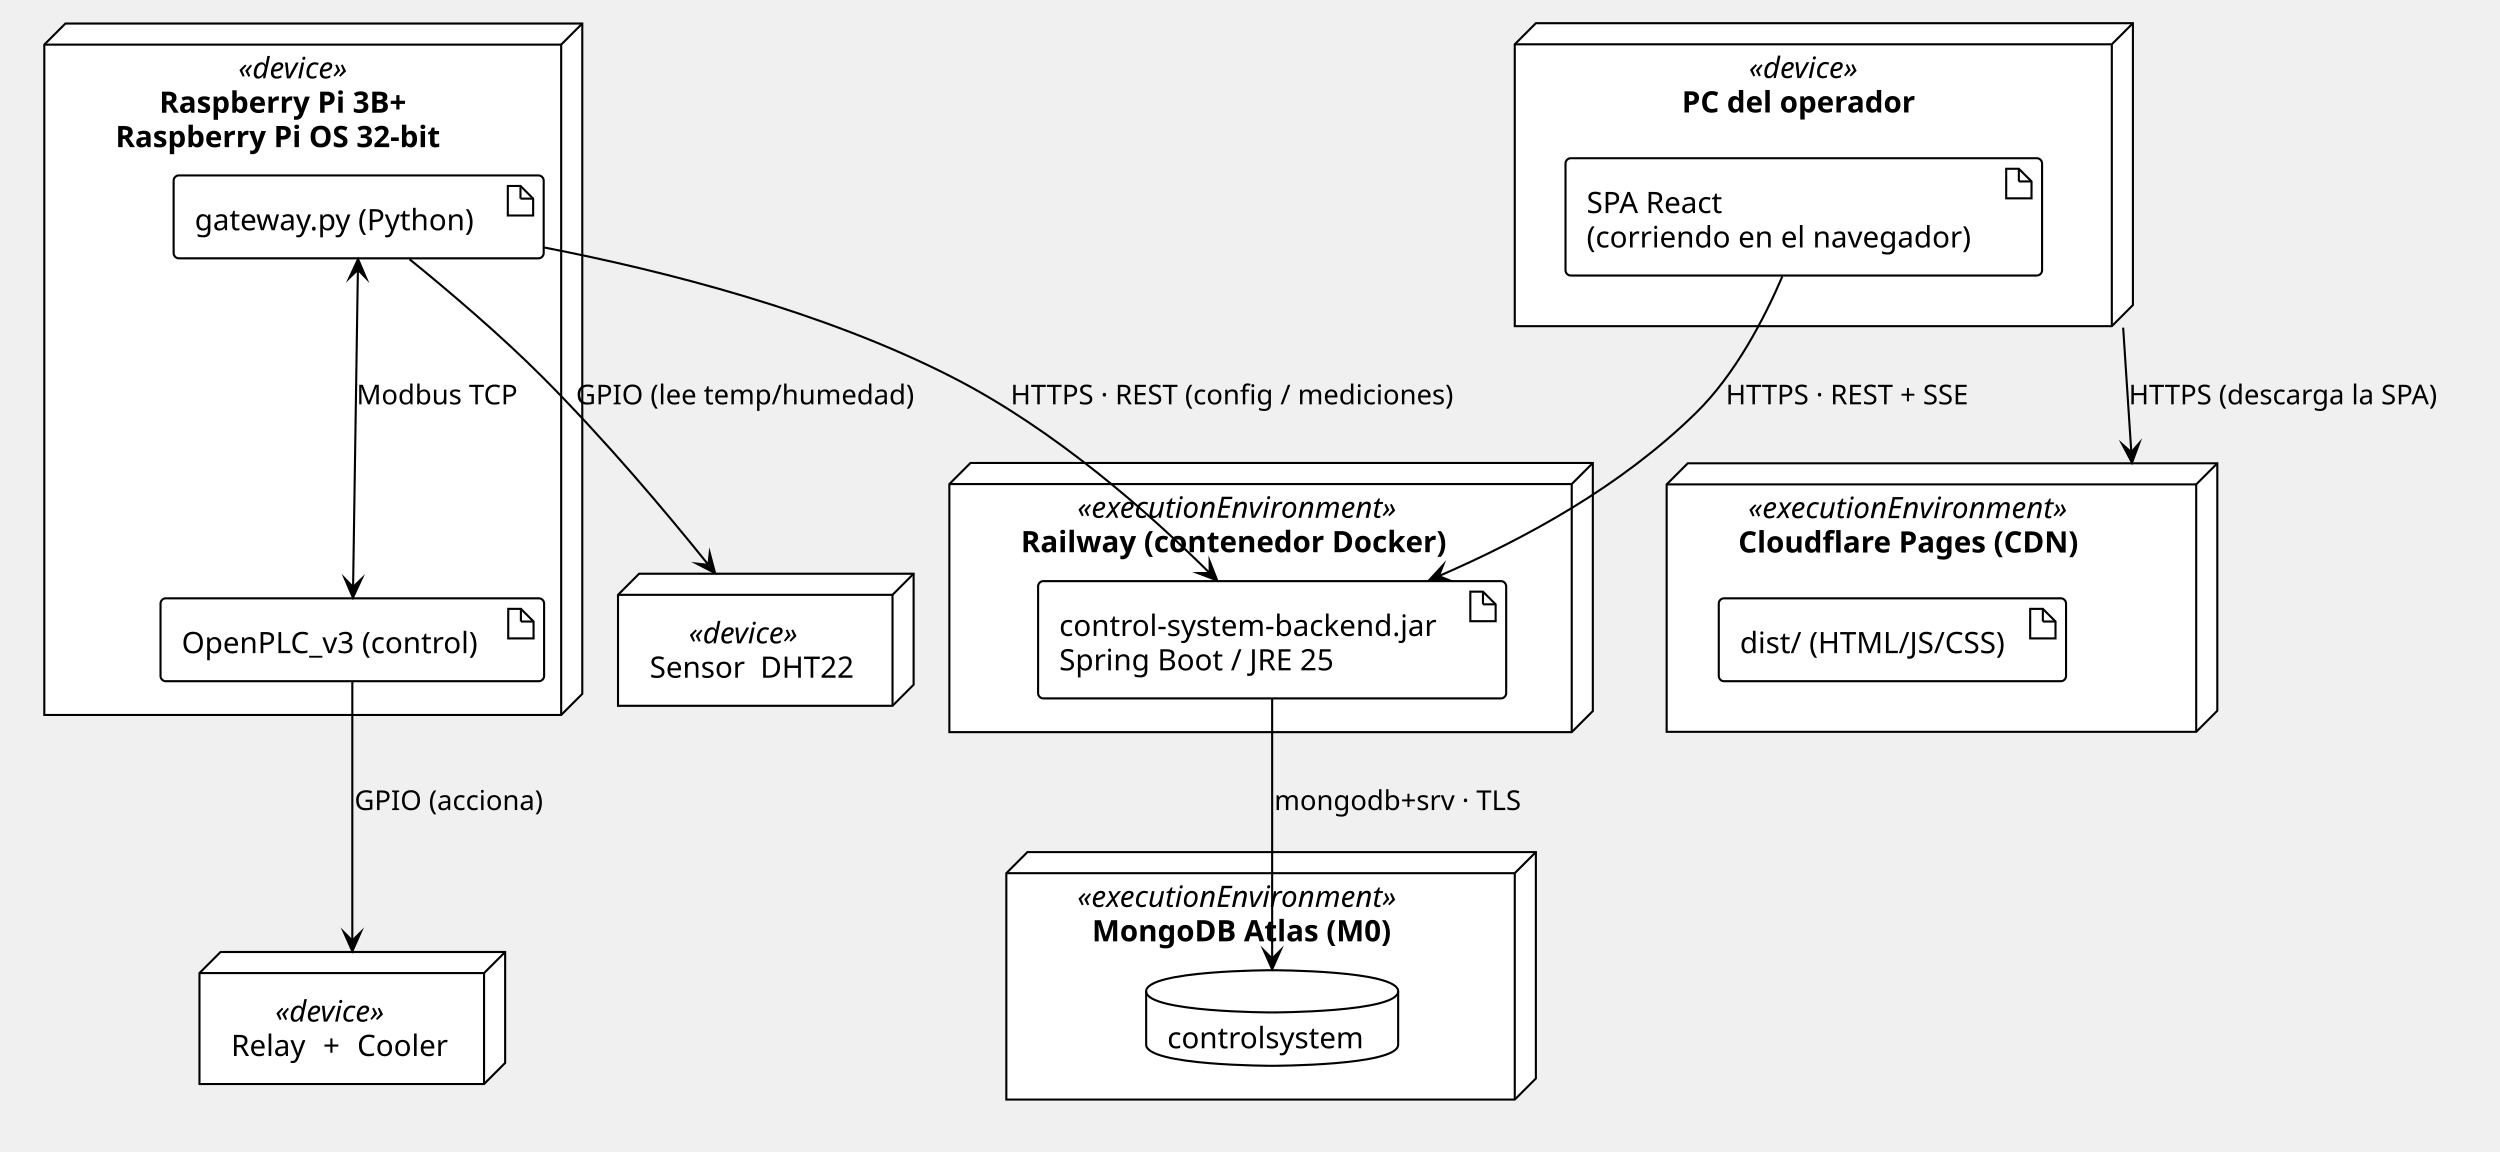
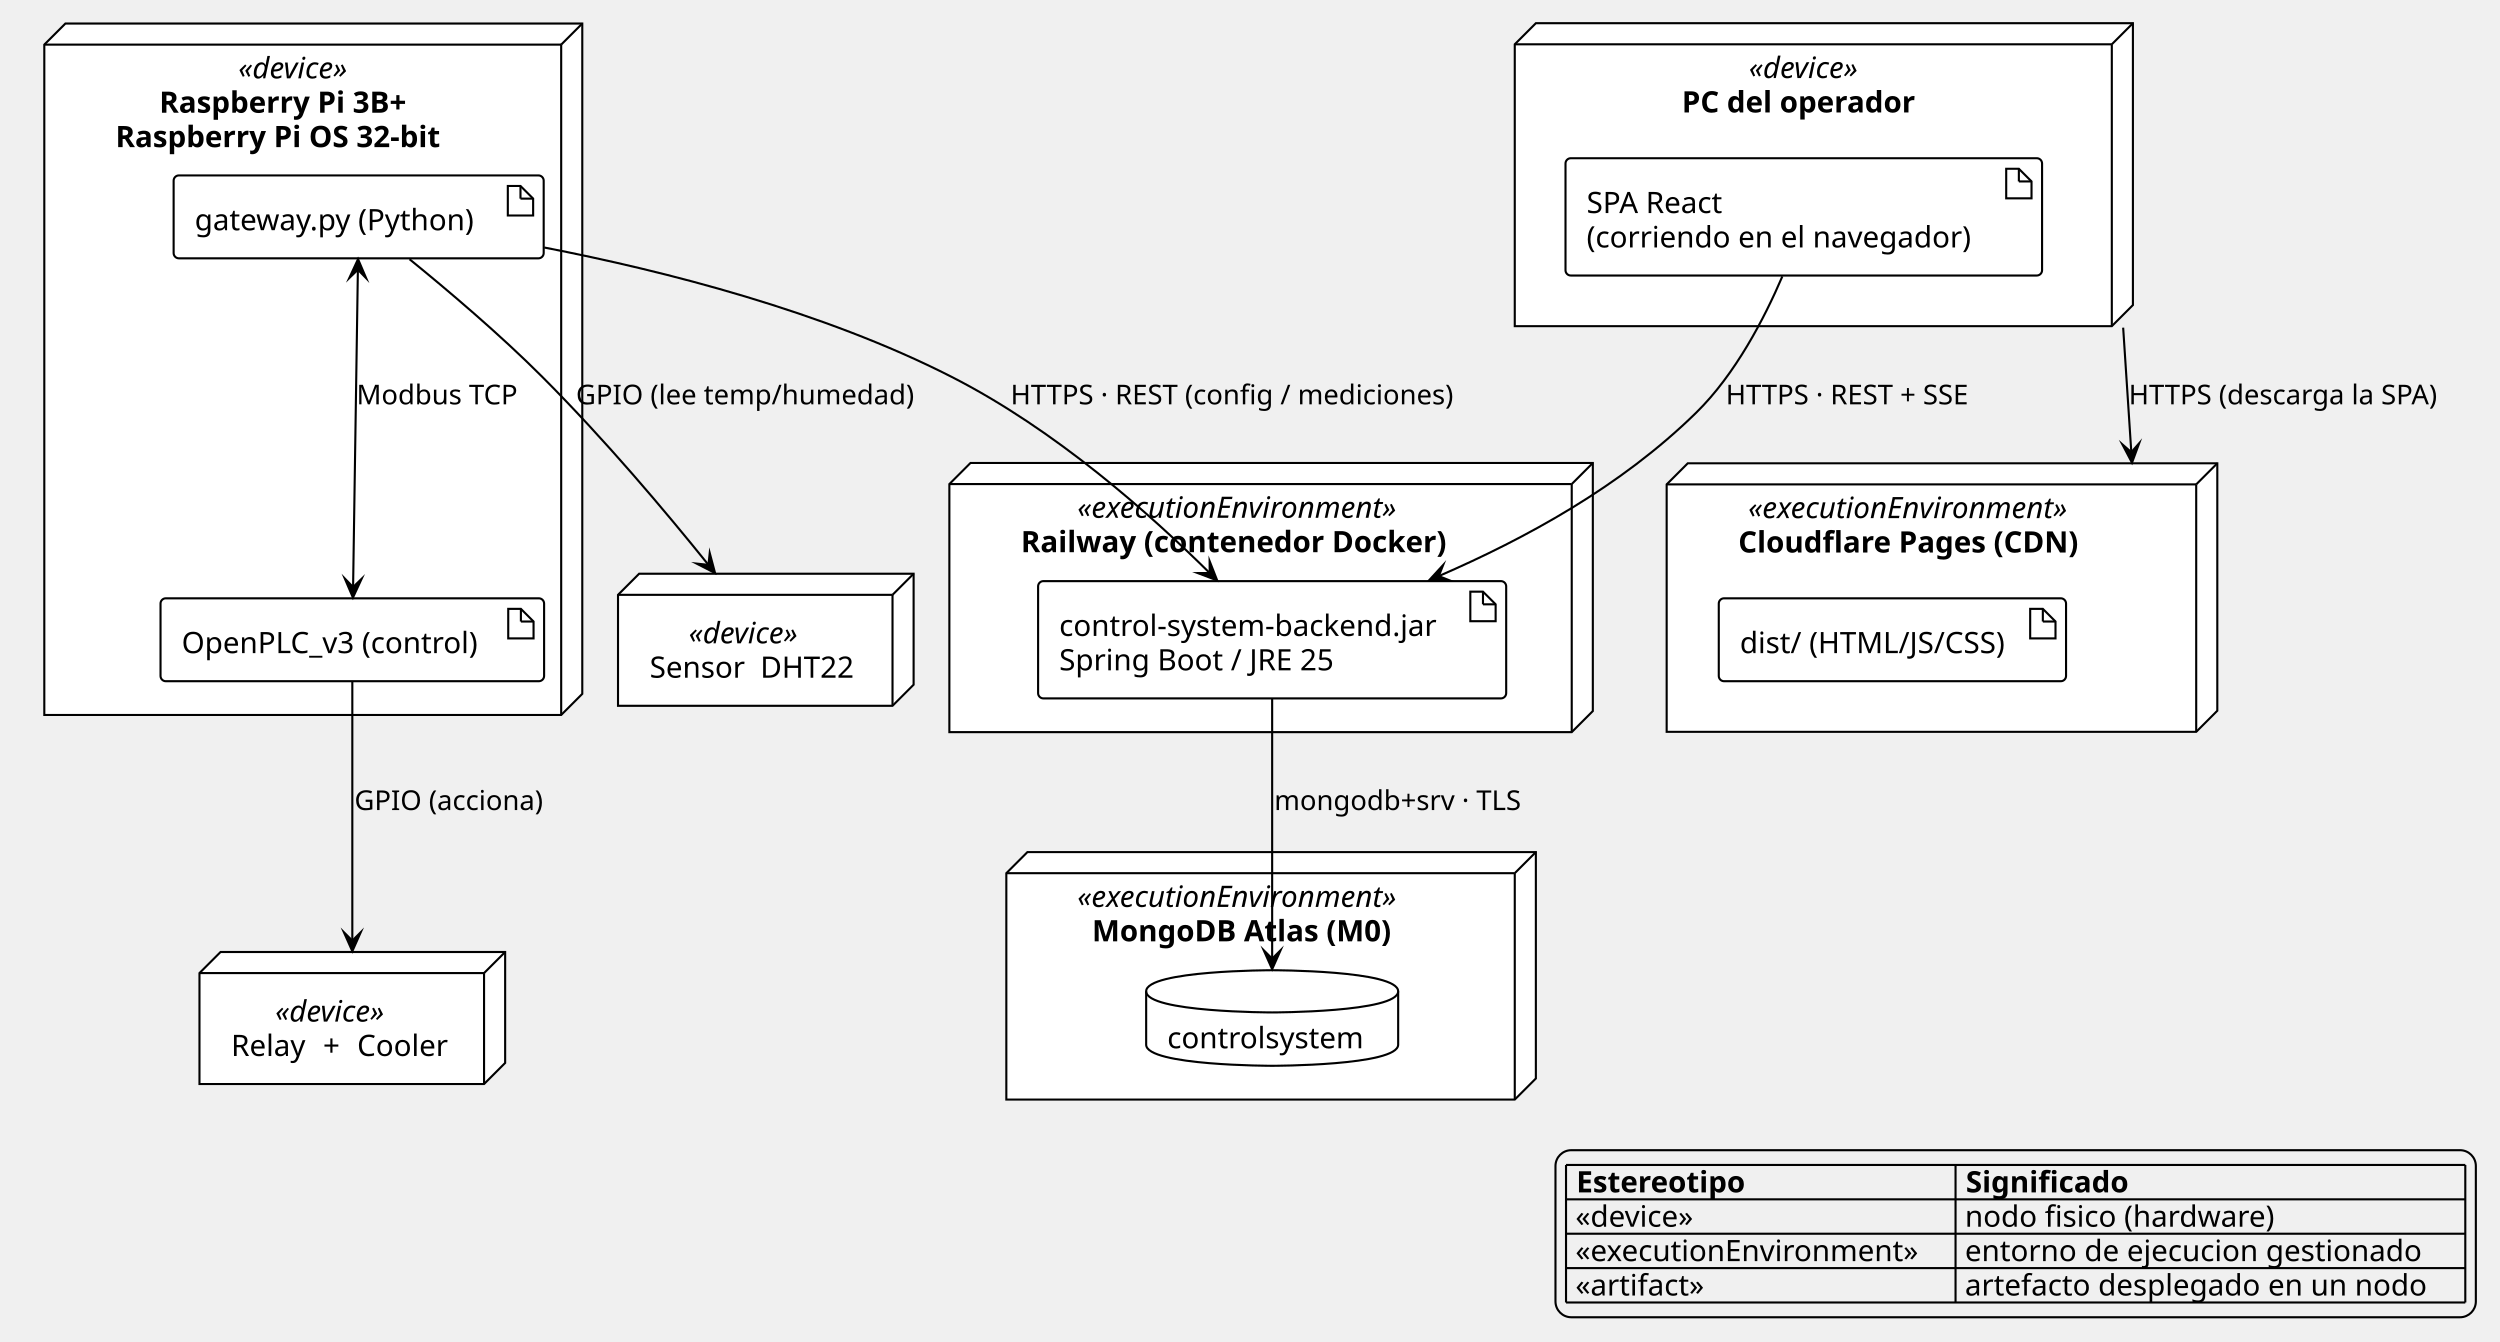
- <svg xmlns="http://www.w3.org/2000/svg" version="1.1" data-diagram-type="DESCRIPTION" style="width:1185px;height:546px;background:#FFFFFF;" width="1185px" height="546px" viewBox="0 0 1185 546" zoomAndPan="magnify" preserveAspectRatio="none" contentStyleType="text/css">
+ <svg xmlns="http://www.w3.org/2000/svg" version="1.1" data-diagram-type="DESCRIPTION" style="width:1185px;height:636px;background:#FFFFFF;" width="1185px" height="636px" viewBox="0 0 1185 636" zoomAndPan="magnify" preserveAspectRatio="none" contentStyleType="text/css">
  <defs />
  <g>
    <g class="cluster" data-qualified-name="PC" id="ent0001" data-source-line="10">
      <polygon points="718,21,728,11,1011,11,1011,144.6,1001,154.6,718,154.6,718,21" fill="#FFFFFF" style="stroke:#000000;stroke-width:1;stroke-linejoin:miter;stroke-miterlimit:10;" />
      <line x1="1001" y1="21" x2="1011" y2="11" style="stroke:#000000;stroke-width:1;" />
      <line x1="718" y1="21" x2="1001" y2="21" style="stroke:#000000;stroke-width:1;" />
      <line x1="1001" y1="21" x2="1001" y2="154.6" style="stroke:#000000;stroke-width:1;" />
      <text x="828.942" y="36.995" fill="#000000" font-size="14" lengthAdjust="spacing" textLength="63.116" font-style="italic" font-family="Verdana">«device»</text>
      <text x="797.186" y="53.292" fill="#000000" font-size="14" lengthAdjust="spacing" textLength="126.629" font-weight="700" font-family="Verdana">PC del operador</text>
    </g>
    <g class="cluster" data-qualified-name="CF" id="ent0003" data-source-line="13">
      <polygon points="790,229.6,800,219.6,1051,219.6,1051,336.89,1041,346.89,790,346.89,790,229.6" fill="#FFFFFF" style="stroke:#000000;stroke-width:1;stroke-linejoin:miter;stroke-miterlimit:10;" />
      <line x1="1041" y1="229.6" x2="1051" y2="219.6" style="stroke:#000000;stroke-width:1;" />
      <line x1="790" y1="229.6" x2="1041" y2="229.6" style="stroke:#000000;stroke-width:1;" />
      <line x1="1041" y1="229.6" x2="1041" y2="346.89" style="stroke:#000000;stroke-width:1;" />
      <text x="828.634" y="245.595" fill="#000000" font-size="14" lengthAdjust="spacing" textLength="175.731" font-style="italic" font-family="Verdana">«executionEnvironment»</text>
      <text x="823.935" y="261.892" fill="#000000" font-size="14" lengthAdjust="spacing" textLength="185.131" font-weight="700" font-family="Verdana">Cloudflare Pages (CDN)</text>
    </g>
    <g class="cluster" data-qualified-name="RW" id="ent0005" data-source-line="16">
      <polygon points="450,229.45,460,219.45,755,219.45,755,337.04,745,347.04,450,347.04,450,229.45" fill="#FFFFFF" style="stroke:#000000;stroke-width:1;stroke-linejoin:miter;stroke-miterlimit:10;" />
      <line x1="745" y1="229.45" x2="755" y2="219.45" style="stroke:#000000;stroke-width:1;" />
      <line x1="450" y1="229.45" x2="745" y2="229.45" style="stroke:#000000;stroke-width:1;" />
      <line x1="745" y1="229.45" x2="745" y2="347.04" style="stroke:#000000;stroke-width:1;" />
      <text x="510.634" y="245.445" fill="#000000" font-size="14" lengthAdjust="spacing" textLength="175.731" font-style="italic" font-family="Verdana">«executionEnvironment»</text>
      <text x="483.899" y="261.742" fill="#000000" font-size="14" lengthAdjust="spacing" textLength="229.202" font-weight="700" font-family="Verdana">Railway (contenedor Docker)</text>
    </g>
    <g class="cluster" data-qualified-name="ATLAS" id="ent0007" data-source-line="19">
      <polygon points="477,413.89,487,403.89,728,403.89,728,511.19,718,521.19,477,521.19,477,413.89" fill="#FFFFFF" style="stroke:#000000;stroke-width:1;stroke-linejoin:miter;stroke-miterlimit:10;" />
      <line x1="718" y1="413.89" x2="728" y2="403.89" style="stroke:#000000;stroke-width:1;" />
      <line x1="477" y1="413.89" x2="718" y2="413.89" style="stroke:#000000;stroke-width:1;" />
      <line x1="718" y1="413.89" x2="718" y2="521.19" style="stroke:#000000;stroke-width:1;" />
      <text x="510.634" y="429.885" fill="#000000" font-size="14" lengthAdjust="spacing" textLength="175.731" font-style="italic" font-family="Verdana">«executionEnvironment»</text>
      <text x="517.614" y="446.182" fill="#000000" font-size="14" lengthAdjust="spacing" textLength="161.773" font-weight="700" font-family="Verdana">MongoDB Atlas (M0)</text>
    </g>
    <g class="cluster" data-qualified-name="RPI" id="ent0009" data-source-line="22">
      <polygon points="21,21.15,31,11.15,276,11.15,276,328.89,266,338.89,21,338.89,21,21.15" fill="#FFFFFF" style="stroke:#000000;stroke-width:1;stroke-linejoin:miter;stroke-miterlimit:10;" />
      <line x1="266" y1="21.15" x2="276" y2="11.15" style="stroke:#000000;stroke-width:1;" />
      <line x1="21" y1="21.15" x2="266" y2="21.15" style="stroke:#000000;stroke-width:1;" />
      <line x1="266" y1="21.15" x2="266" y2="338.89" style="stroke:#000000;stroke-width:1;" />
      <text x="112.942" y="37.145" fill="#000000" font-size="14" lengthAdjust="spacing" textLength="63.116" font-style="italic" font-family="Verdana">«device»</text>
      <text x="75.508" y="53.442" fill="#000000" font-size="14" lengthAdjust="spacing" textLength="137.983" font-weight="700" font-family="Verdana">Raspberry Pi 3B+</text>
      <text x="54.748" y="69.739" fill="#000000" font-size="14" lengthAdjust="spacing" textLength="179.505" font-weight="700" font-family="Verdana">Raspberry Pi OS 32-bit</text>
    </g>
    <g class="entity" data-qualified-name="PC.SPA" id="ent0002" data-source-line="11">
      <rect x="742.05" y="75" width="225.891" height="55.594" fill="#FFFFFF" style="stroke:#000000;stroke-width:1;" rx="2.5" ry="2.5" />
      <polygon points="950.941,80,950.941,94,962.941,94,962.941,86,956.941,80,950.941,80" fill="#FFFFFF" style="stroke:#000000;stroke-width:1;stroke-linejoin:miter;stroke-miterlimit:10;" />
      <line x1="956.941" y1="80" x2="956.941" y2="86" style="stroke:#000000;stroke-width:1;" />
      <line x1="962.941" y1="86" x2="956.941" y2="86" style="stroke:#000000;stroke-width:1;" />
      <text x="752.05" y="100.995" fill="#000000" font-size="14" lengthAdjust="spacing" textLength="71.463" font-family="Verdana">SPA React</text>
      <text x="752.05" y="117.292" fill="#000000" font-size="14" lengthAdjust="spacing" textLength="195.891" font-family="Verdana">(corriendo en el navegador)</text>
    </g>
    <g class="entity" data-qualified-name="CF.DIST" id="ent0004" data-source-line="14">
      <rect x="814.7" y="283.6" width="164.606" height="39.297" fill="#FFFFFF" style="stroke:#000000;stroke-width:1;" rx="2.5" ry="2.5" />
      <polygon points="962.306,288.6,962.306,302.6,974.306,302.6,974.306,294.6,968.306,288.6,962.306,288.6" fill="#FFFFFF" style="stroke:#000000;stroke-width:1;stroke-linejoin:miter;stroke-miterlimit:10;" />
      <line x1="968.306" y1="288.6" x2="968.306" y2="294.6" style="stroke:#000000;stroke-width:1;" />
      <line x1="974.306" y1="294.6" x2="968.306" y2="294.6" style="stroke:#000000;stroke-width:1;" />
      <text x="824.7" y="309.595" fill="#000000" font-size="14" lengthAdjust="spacing" textLength="134.606" font-family="Verdana">dist/ (HTML/JS/CSS)</text>
    </g>
    <g class="entity" data-qualified-name="RW.JAR" id="ent0006" data-source-line="17">
      <rect x="492.06" y="275.45" width="221.871" height="55.594" fill="#FFFFFF" style="stroke:#000000;stroke-width:1;" rx="2.5" ry="2.5" />
      <polygon points="696.931,280.45,696.931,294.45,708.931,294.45,708.931,286.45,702.931,280.45,696.931,280.45" fill="#FFFFFF" style="stroke:#000000;stroke-width:1;stroke-linejoin:miter;stroke-miterlimit:10;" />
      <line x1="702.931" y1="280.45" x2="702.931" y2="286.45" style="stroke:#000000;stroke-width:1;" />
      <line x1="708.931" y1="286.45" x2="702.931" y2="286.45" style="stroke:#000000;stroke-width:1;" />
      <text x="502.06" y="301.445" fill="#000000" font-size="14" lengthAdjust="spacing" textLength="191.871" font-family="Verdana">control-system-backend.jar</text>
      <text x="502.06" y="317.742" fill="#000000" font-size="14" lengthAdjust="spacing" textLength="140.438" font-family="Verdana">Spring Boot / JRE 25</text>
    </g>
    <g class="entity" data-qualified-name="ATLAS.DB" id="ent0008" data-source-line="20">
      <path d="M543.28,469.89 C543.28,459.89 603.005,459.89 603.005,459.89 C603.005,459.89 662.729,459.89 662.729,469.89 L662.729,495.187 C662.729,505.187 603.005,505.187 603.005,505.187 C603.005,505.187 543.28,505.187 543.28,495.187 L543.28,469.89" style="stroke:#000000;stroke-width:1;" fill="#FFFFFF" />
      <path d="M543.28,469.89 C543.28,479.89 603.005,479.89 603.005,479.89 C603.005,479.89 662.729,479.89 662.729,469.89" style="stroke:#000000;stroke-width:1;" fill="none" />
      <text x="553.28" y="496.885" fill="#000000" font-size="14" lengthAdjust="spacing" textLength="99.449" font-family="Verdana">controlsystem</text>
    </g>
    <g class="entity" data-qualified-name="RPI.GW" id="ent0010" data-source-line="23">
      <rect x="82.3" y="83.15" width="175.407" height="39.297" fill="#FFFFFF" style="stroke:#000000;stroke-width:1;" rx="2.5" ry="2.5" />
      <polygon points="240.707,88.15,240.707,102.15,252.707,102.15,252.707,94.15,246.707,88.15,240.707,88.15" fill="#FFFFFF" style="stroke:#000000;stroke-width:1;stroke-linejoin:miter;stroke-miterlimit:10;" />
      <line x1="246.707" y1="88.15" x2="246.707" y2="94.15" style="stroke:#000000;stroke-width:1;" />
      <line x1="252.707" y1="94.15" x2="246.707" y2="94.15" style="stroke:#000000;stroke-width:1;" />
      <text x="92.3" y="109.145" fill="#000000" font-size="14" lengthAdjust="spacing" textLength="145.407" font-family="Verdana">gateway.py (Python)</text>
    </g>
    <g class="entity" data-qualified-name="RPI.PLC" id="ent0011" data-source-line="24">
      <rect x="76.09" y="283.6" width="181.812" height="39.297" fill="#FFFFFF" style="stroke:#000000;stroke-width:1;" rx="2.5" ry="2.5" />
      <polygon points="240.903,288.6,240.903,302.6,252.903,302.6,252.903,294.6,246.903,288.6,240.903,288.6" fill="#FFFFFF" style="stroke:#000000;stroke-width:1;stroke-linejoin:miter;stroke-miterlimit:10;" />
      <line x1="246.903" y1="288.6" x2="246.903" y2="294.6" style="stroke:#000000;stroke-width:1;" />
      <line x1="252.903" y1="294.6" x2="246.903" y2="294.6" style="stroke:#000000;stroke-width:1;" />
      <text x="86.09" y="309.595" fill="#000000" font-size="14" lengthAdjust="spacing" textLength="151.812" font-family="Verdana">OpenPLC_v3 (control)</text>
    </g>
    <g class="entity" data-qualified-name="DHT" id="ent0012" data-source-line="26">
      <polygon points="292.94,281.95,302.94,271.95,433.052,271.95,433.052,324.544,423.052,334.544,292.94,334.544,292.94,281.95" fill="#FFFFFF" style="stroke:#000000;stroke-width:1;stroke-linejoin:miter;stroke-miterlimit:10;" />
      <line x1="423.052" y1="281.95" x2="433.052" y2="271.95" style="stroke:#000000;stroke-width:1;" />
      <line x1="292.94" y1="281.95" x2="423.052" y2="281.95" style="stroke:#000000;stroke-width:1;" />
      <line x1="423.052" y1="281.95" x2="423.052" y2="334.544" style="stroke:#000000;stroke-width:1;" />
      <text x="326.438" y="304.945" fill="#000000" font-size="14" lengthAdjust="spacing" textLength="63.116" font-style="italic" font-family="Verdana">«device»</text>
      <text x="307.94" y="321.242" fill="#000000" font-size="14" lengthAdjust="spacing" textLength="47.988" font-family="Verdana">Sensor</text>
      <text x="355.928" y="321.242" fill="#000000" font-size="14" lengthAdjust="spacing" textLength="4.45" font-family="Verdana"> </text>
      <text x="360.378" y="321.242" fill="#000000" font-size="14" lengthAdjust="spacing" textLength="47.674" font-family="Verdana">DHT22</text>
    </g>
    <g class="entity" data-qualified-name="RLY" id="ent0013" data-source-line="27">
      <polygon points="94.55,461.24,104.55,451.24,239.441,451.24,239.441,503.834,229.441,513.834,94.55,513.834,94.55,461.24" fill="#FFFFFF" style="stroke:#000000;stroke-width:1;stroke-linejoin:miter;stroke-miterlimit:10;" />
      <line x1="229.441" y1="461.24" x2="239.441" y2="451.24" style="stroke:#000000;stroke-width:1;" />
      <line x1="94.55" y1="461.24" x2="229.441" y2="461.24" style="stroke:#000000;stroke-width:1;" />
      <line x1="229.441" y1="461.24" x2="229.441" y2="513.834" style="stroke:#000000;stroke-width:1;" />
      <text x="130.437" y="484.235" fill="#000000" font-size="14" lengthAdjust="spacing" textLength="63.116" font-style="italic" font-family="Verdana">«device»</text>
      <text x="109.55" y="500.532" fill="#000000" font-size="14" lengthAdjust="spacing" textLength="39.095" font-family="Verdana">Relay</text>
      <text x="148.645" y="500.532" fill="#000000" font-size="14" lengthAdjust="spacing" textLength="4.45" font-family="Verdana"> </text>
      <text x="153.095" y="500.532" fill="#000000" font-size="14" lengthAdjust="spacing" textLength="11.73" font-family="Verdana">+</text>
      <text x="164.825" y="500.532" fill="#000000" font-size="14" lengthAdjust="spacing" textLength="4.45" font-family="Verdana"> </text>
      <text x="169.276" y="500.532" fill="#000000" font-size="14" lengthAdjust="spacing" textLength="45.165" font-family="Verdana">Cooler</text>
    </g>
    <g class="link" data-entity-1="ent0001" data-entity-2="ent0003" id="lnk14" data-source-line="29" data-link-type="dependency">
      <path d="M1006.376,155.312 C1006.464,156.648 1006.552,157.999 1006.642,159.364 C1006.821,162.093 1007.003,164.878 1007.188,167.707 C1007.929,179.021 1008.717,191.04 1009.504,203.059 C1009.701,206.063 1009.897,209.068 1010.093,212.061 C1010.191,213.558 1010.289,215.052 1010.387,216.542 C1010.436,217.287 1010.484,218.031 1010.533,218.774 C1010.545,218.959 1010.231,214.155 1010.243,214.341" style="stroke:#000000;stroke-width:1;" fill="none" id="PC-to-CF" />
      <polygon points="1010.569,219.33,1013.973,210.088,1010.243,214.341,1005.99,210.611,1010.569,219.33" fill="#000000" style="stroke:#000000;stroke-width:1;stroke-linejoin:miter;stroke-miterlimit:10;" />
      <text x="1009" y="191.667" fill="#000000" font-size="13" lengthAdjust="spacing" textLength="160.551" font-family="Verdana">HTTPS (descarga la SPA)</text>
    </g>
    <g class="link" data-entity-1="ent0002" data-entity-2="ent0006" id="lnk15" data-source-line="30" data-link-type="dependency">
      <path d="M844.84,131 C836.34,150.84 822.61,177.34 804,195.6 C768.18,230.73 723.027,255.26 681.977,273.07" style="stroke:#000000;stroke-width:1;" fill="none" id="SPA-to-JAR" />
      <polygon points="677.39,275.06,687.239,275.147,681.977,273.07,684.054,267.808,677.39,275.06" fill="#000000" style="stroke:#000000;stroke-width:1;stroke-linejoin:miter;stroke-miterlimit:10;" />
      <text x="818" y="191.667" fill="#000000" font-size="13" lengthAdjust="spacing" textLength="131.46" font-family="Verdana">HTTPS · REST + SSE</text>
    </g>
    <g class="link" data-entity-1="ent0006" data-entity-2="ent0008" id="lnk16" data-source-line="31" data-link-type="dependency">
      <path d="M603,331.17 C603,366.24 603,421.89 603,454.41" style="stroke:#000000;stroke-width:1;" fill="none" id="JAR-to-DB" />
      <polygon points="603,459.41,607,450.41,603,454.41,599,450.41,603,459.41" fill="#000000" style="stroke:#000000;stroke-width:1;stroke-linejoin:miter;stroke-miterlimit:10;" />
      <text x="604" y="383.957" fill="#000000" font-size="13" lengthAdjust="spacing" textLength="128.102" font-family="Verdana">mongodb+srv · TLS</text>
    </g>
    <g class="link" data-entity-1="ent0010" data-entity-2="ent0006" id="lnk17" data-source-line="32" data-link-type="dependency">
      <path d="M257.98,117.32 C315.18,128.46 390.17,147.58 451,178.6 C500.4,203.78 544.953,243.506 573.393,271.606" style="stroke:#000000;stroke-width:1;" fill="none" id="GW-to-JAR" />
      <polygon points="576.95,275.12,573.359,265.949,573.393,271.606,567.736,271.64,576.95,275.12" fill="#000000" style="stroke:#000000;stroke-width:1;stroke-linejoin:miter;stroke-miterlimit:10;" />
      <text x="479" y="191.667" fill="#000000" font-size="13" lengthAdjust="spacing" textLength="228.535" font-family="Verdana">HTTPS · REST (config / mediciones)</text>
    </g>
    <g class="link" data-entity-1="ent0010" data-entity-2="ent0011" id="lnk18" data-source-line="33" data-link-type="dependency">
      <path d="M169.635,127.829 C169.065,165.759 167.935,240.391 167.365,278.271" style="stroke:#000000;stroke-width:1;" fill="none" id="GW-PLC" />
      <polygon points="169.71,122.83,165.575,131.769,169.635,127.829,173.574,131.889,169.71,122.83" fill="#000000" style="stroke:#000000;stroke-width:1;stroke-linejoin:miter;stroke-miterlimit:10;" />
      <polygon points="167.29,283.27,171.425,274.331,167.365,278.271,163.426,274.211,167.29,283.27" fill="#000000" style="stroke:#000000;stroke-width:1;stroke-linejoin:miter;stroke-miterlimit:10;" />
      <text x="169" y="191.667" fill="#000000" font-size="13" lengthAdjust="spacing" textLength="79.676" font-family="Verdana">Modbus TCP</text>
    </g>
    <g class="link" data-entity-1="ent0010" data-entity-2="ent0012" id="lnk19" data-source-line="34" data-link-type="dependency">
      <path d="M194.12,122.87 C212.09,137.46 236.87,158.44 257,178.6 C286.97,208.61 315.074,242.006 335.804,267.746" style="stroke:#000000;stroke-width:1;" fill="none" id="GW-to-DHT" />
      <polygon points="338.94,271.64,336.41,262.122,335.804,267.746,330.18,267.139,338.94,271.64" fill="#000000" style="stroke:#000000;stroke-width:1;stroke-linejoin:miter;stroke-miterlimit:10;" />
      <text x="273" y="191.667" fill="#000000" font-size="13" lengthAdjust="spacing" textLength="169.997" font-family="Verdana">GPIO (lee temp/humedad)</text>
    </g>
    <g class="link" data-entity-1="ent0011" data-entity-2="ent0013" id="lnk20" data-source-line="35" data-link-type="dependency">
      <path d="M167,323.22 C167,353.77 167,409.15 167,445.87" style="stroke:#000000;stroke-width:1;" fill="none" id="PLC-to-RLY" />
      <polygon points="167,450.87,171,441.87,167,445.87,163,441.87,167,450.87" fill="#000000" style="stroke:#000000;stroke-width:1;stroke-linejoin:miter;stroke-miterlimit:10;" />
      <text x="168" y="383.957" fill="#000000" font-size="13" lengthAdjust="spacing" textLength="96.288" font-family="Verdana">GPIO (acciona)</text>
    </g>
+     <g class="legend" data-source-line="37">
+       <rect x="737.296" y="545.19" width="436.255" height="79.188" fill="none" style="stroke:#000000;stroke-width:1;" rx="7.5" ry="7.5" />
+       <text x="747.17" y="565.185" fill="#000000" font-size="14" lengthAdjust="spacing" textLength="91.232" font-weight="700" font-family="Verdana">Estereotipo</text>
+       <text x="931.802" y="565.185" fill="#000000" font-size="14" lengthAdjust="spacing" textLength="87.944" font-weight="700" font-family="Verdana">Significado</text>
+       <text x="746.747" y="581.482" fill="#000000" font-size="14" lengthAdjust="spacing" textLength="63.116" font-family="Verdana">«device»</text>
+       <text x="931.378" y="581.482" fill="#000000" font-size="14" lengthAdjust="spacing" textLength="157.473" font-family="Verdana">nodo fisico (hardware)</text>
+       <text x="746.747" y="597.779" fill="#000000" font-size="14" lengthAdjust="spacing" textLength="175.731" font-family="Verdana">«executionEnvironment»</text>
+       <text x="931.378" y="597.779" fill="#000000" font-size="14" lengthAdjust="spacing" textLength="229.94" font-family="Verdana">entorno de ejecucion gestionado</text>
+       <text x="746.747" y="614.076" fill="#000000" font-size="14" lengthAdjust="spacing" textLength="67.539" font-family="Verdana">«artifact»</text>
+       <text x="931.378" y="614.076" fill="#000000" font-size="14" lengthAdjust="spacing" textLength="232.723" font-family="Verdana">artefacto desplegado en un nodo</text>
+       <line x1="742.296" y1="552.19" x2="1168.551" y2="552.19" style="stroke:#000000;stroke-width:1;" />
+       <line x1="742.296" y1="568.487" x2="1168.551" y2="568.487" style="stroke:#000000;stroke-width:1;" />
+       <line x1="742.296" y1="584.784" x2="1168.551" y2="584.784" style="stroke:#000000;stroke-width:1;" />
+       <line x1="742.296" y1="601.081" x2="1168.551" y2="601.081" style="stroke:#000000;stroke-width:1;" />
+       <line x1="742.296" y1="617.378" x2="1168.551" y2="617.378" style="stroke:#000000;stroke-width:1;" />
+       <line x1="742.296" y1="552.19" x2="742.296" y2="617.378" style="stroke:#000000;stroke-width:1;" />
+       <line x1="926.928" y1="552.19" x2="926.928" y2="617.378" style="stroke:#000000;stroke-width:1;" />
+       <line x1="1168.551" y1="552.19" x2="1168.551" y2="617.378" style="stroke:#000000;stroke-width:1;" />
+     </g>
  </g>
</svg>
